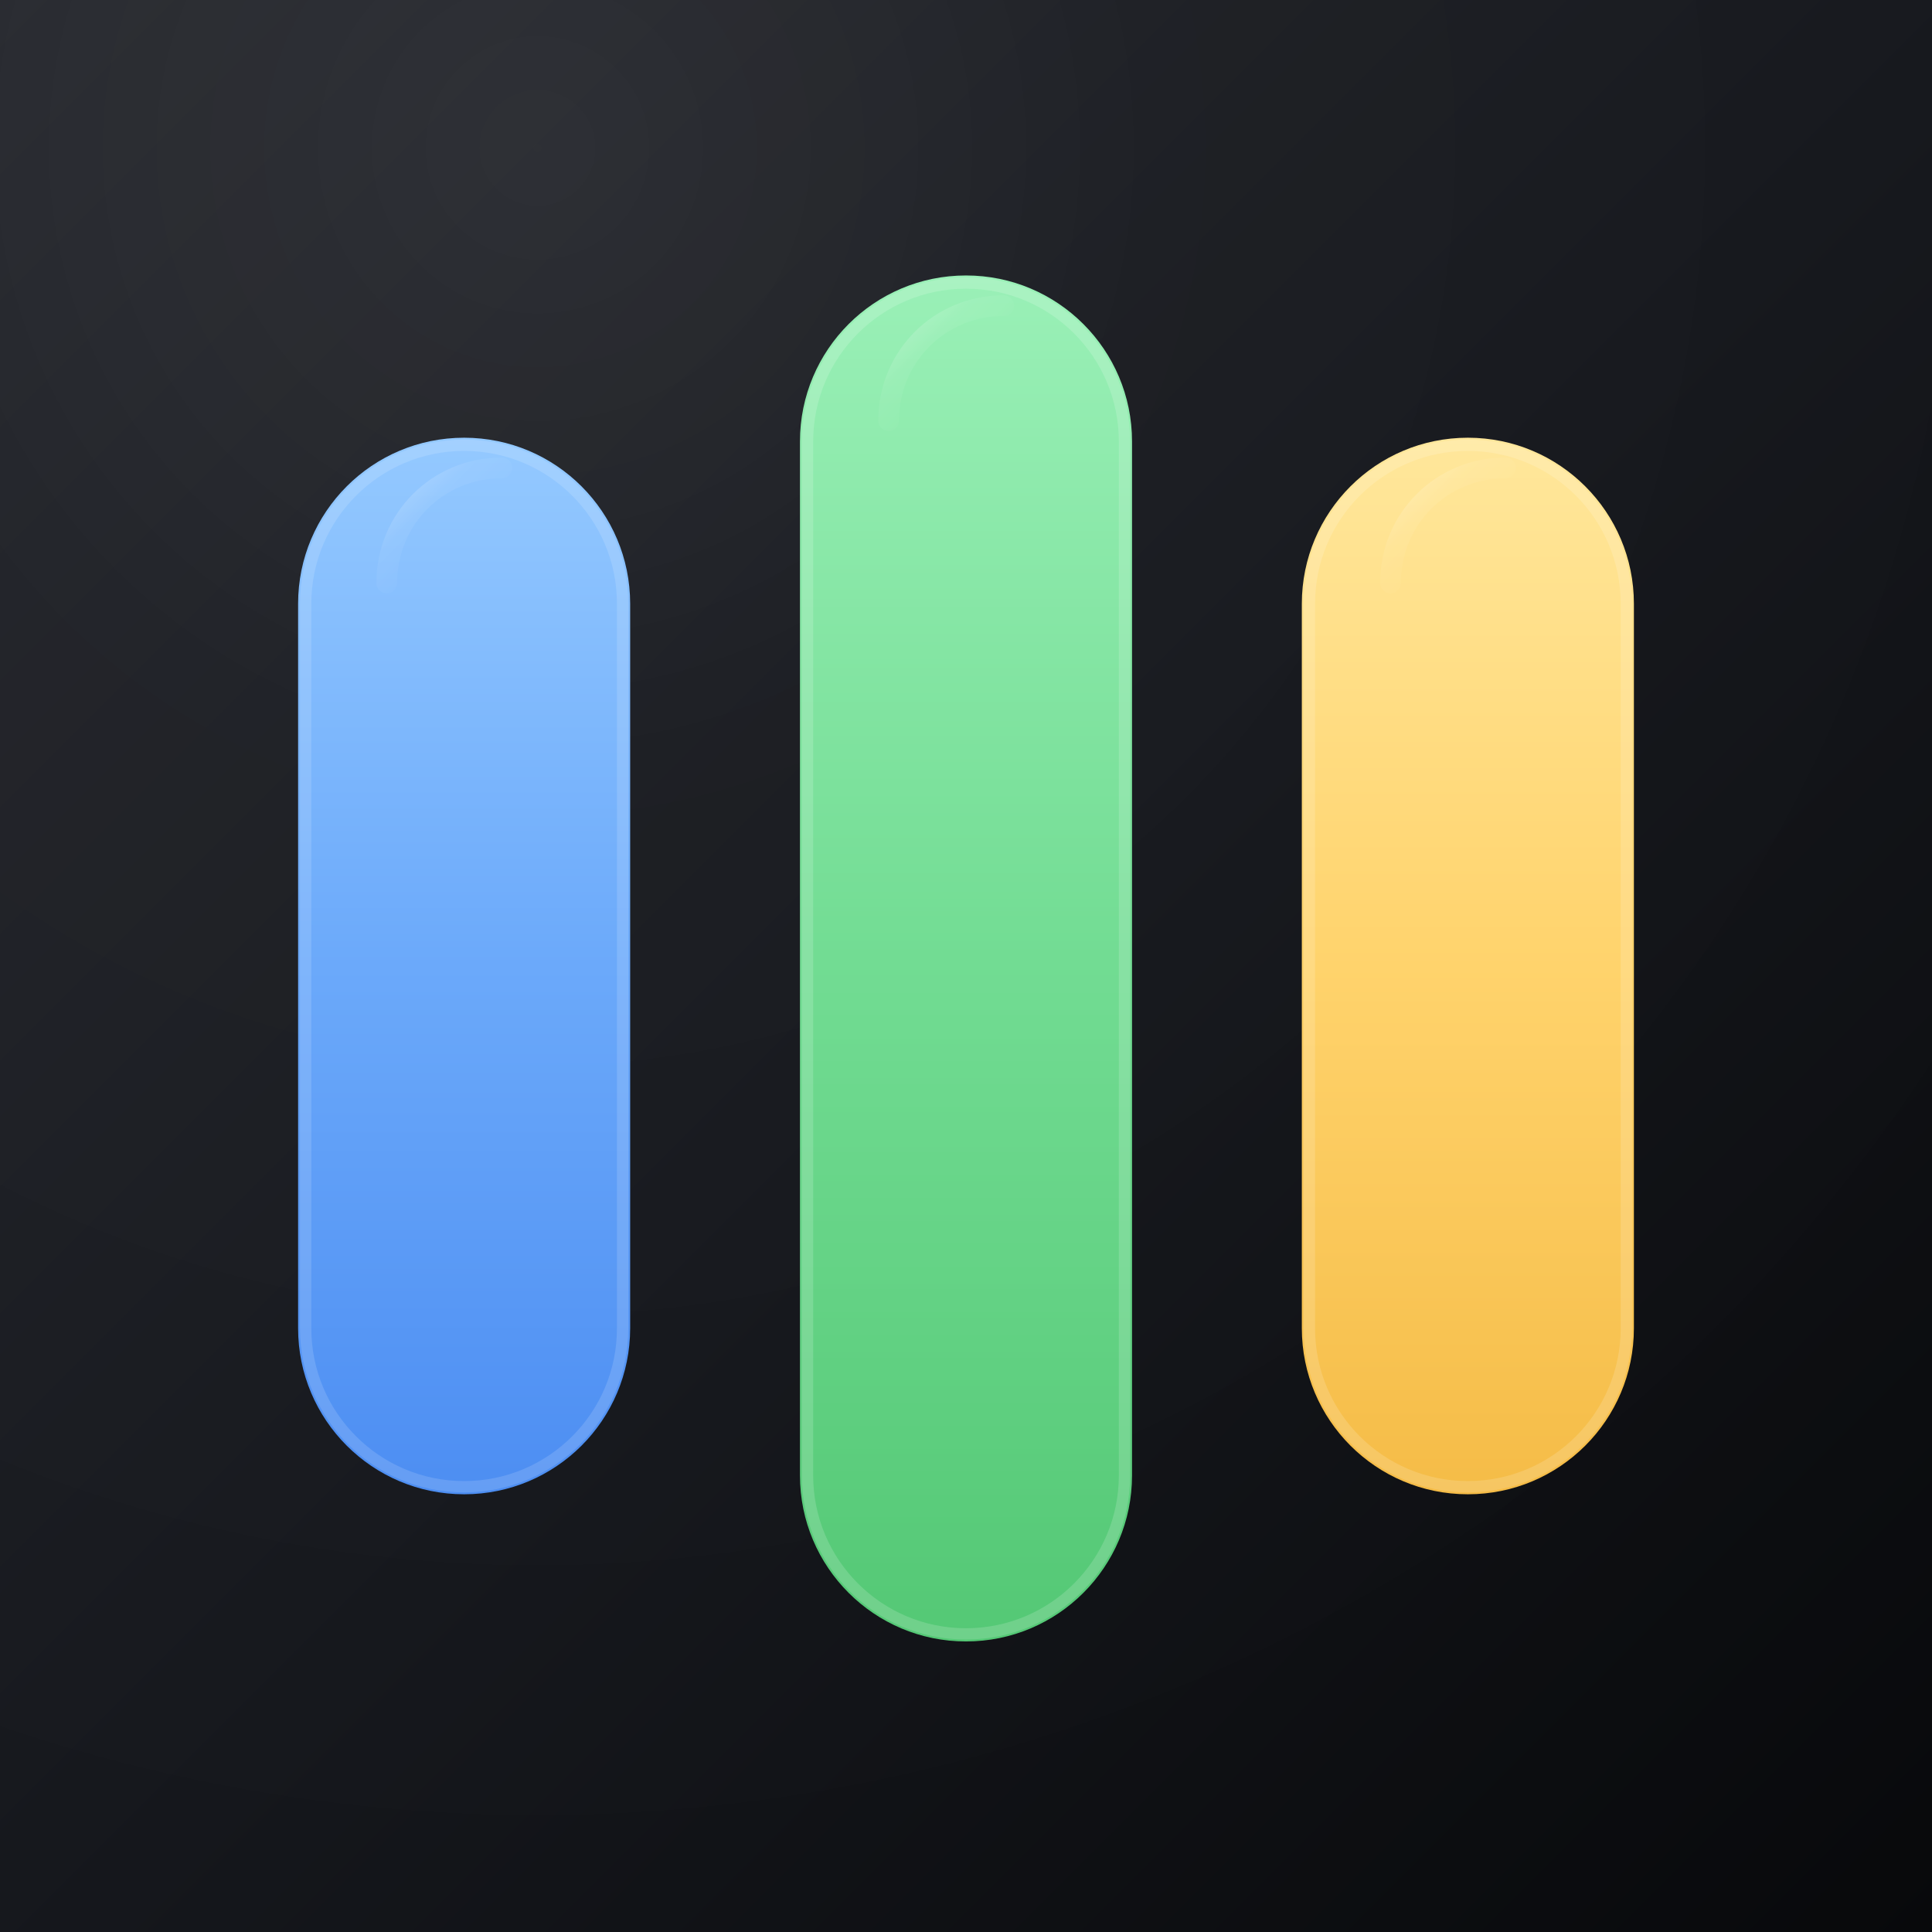
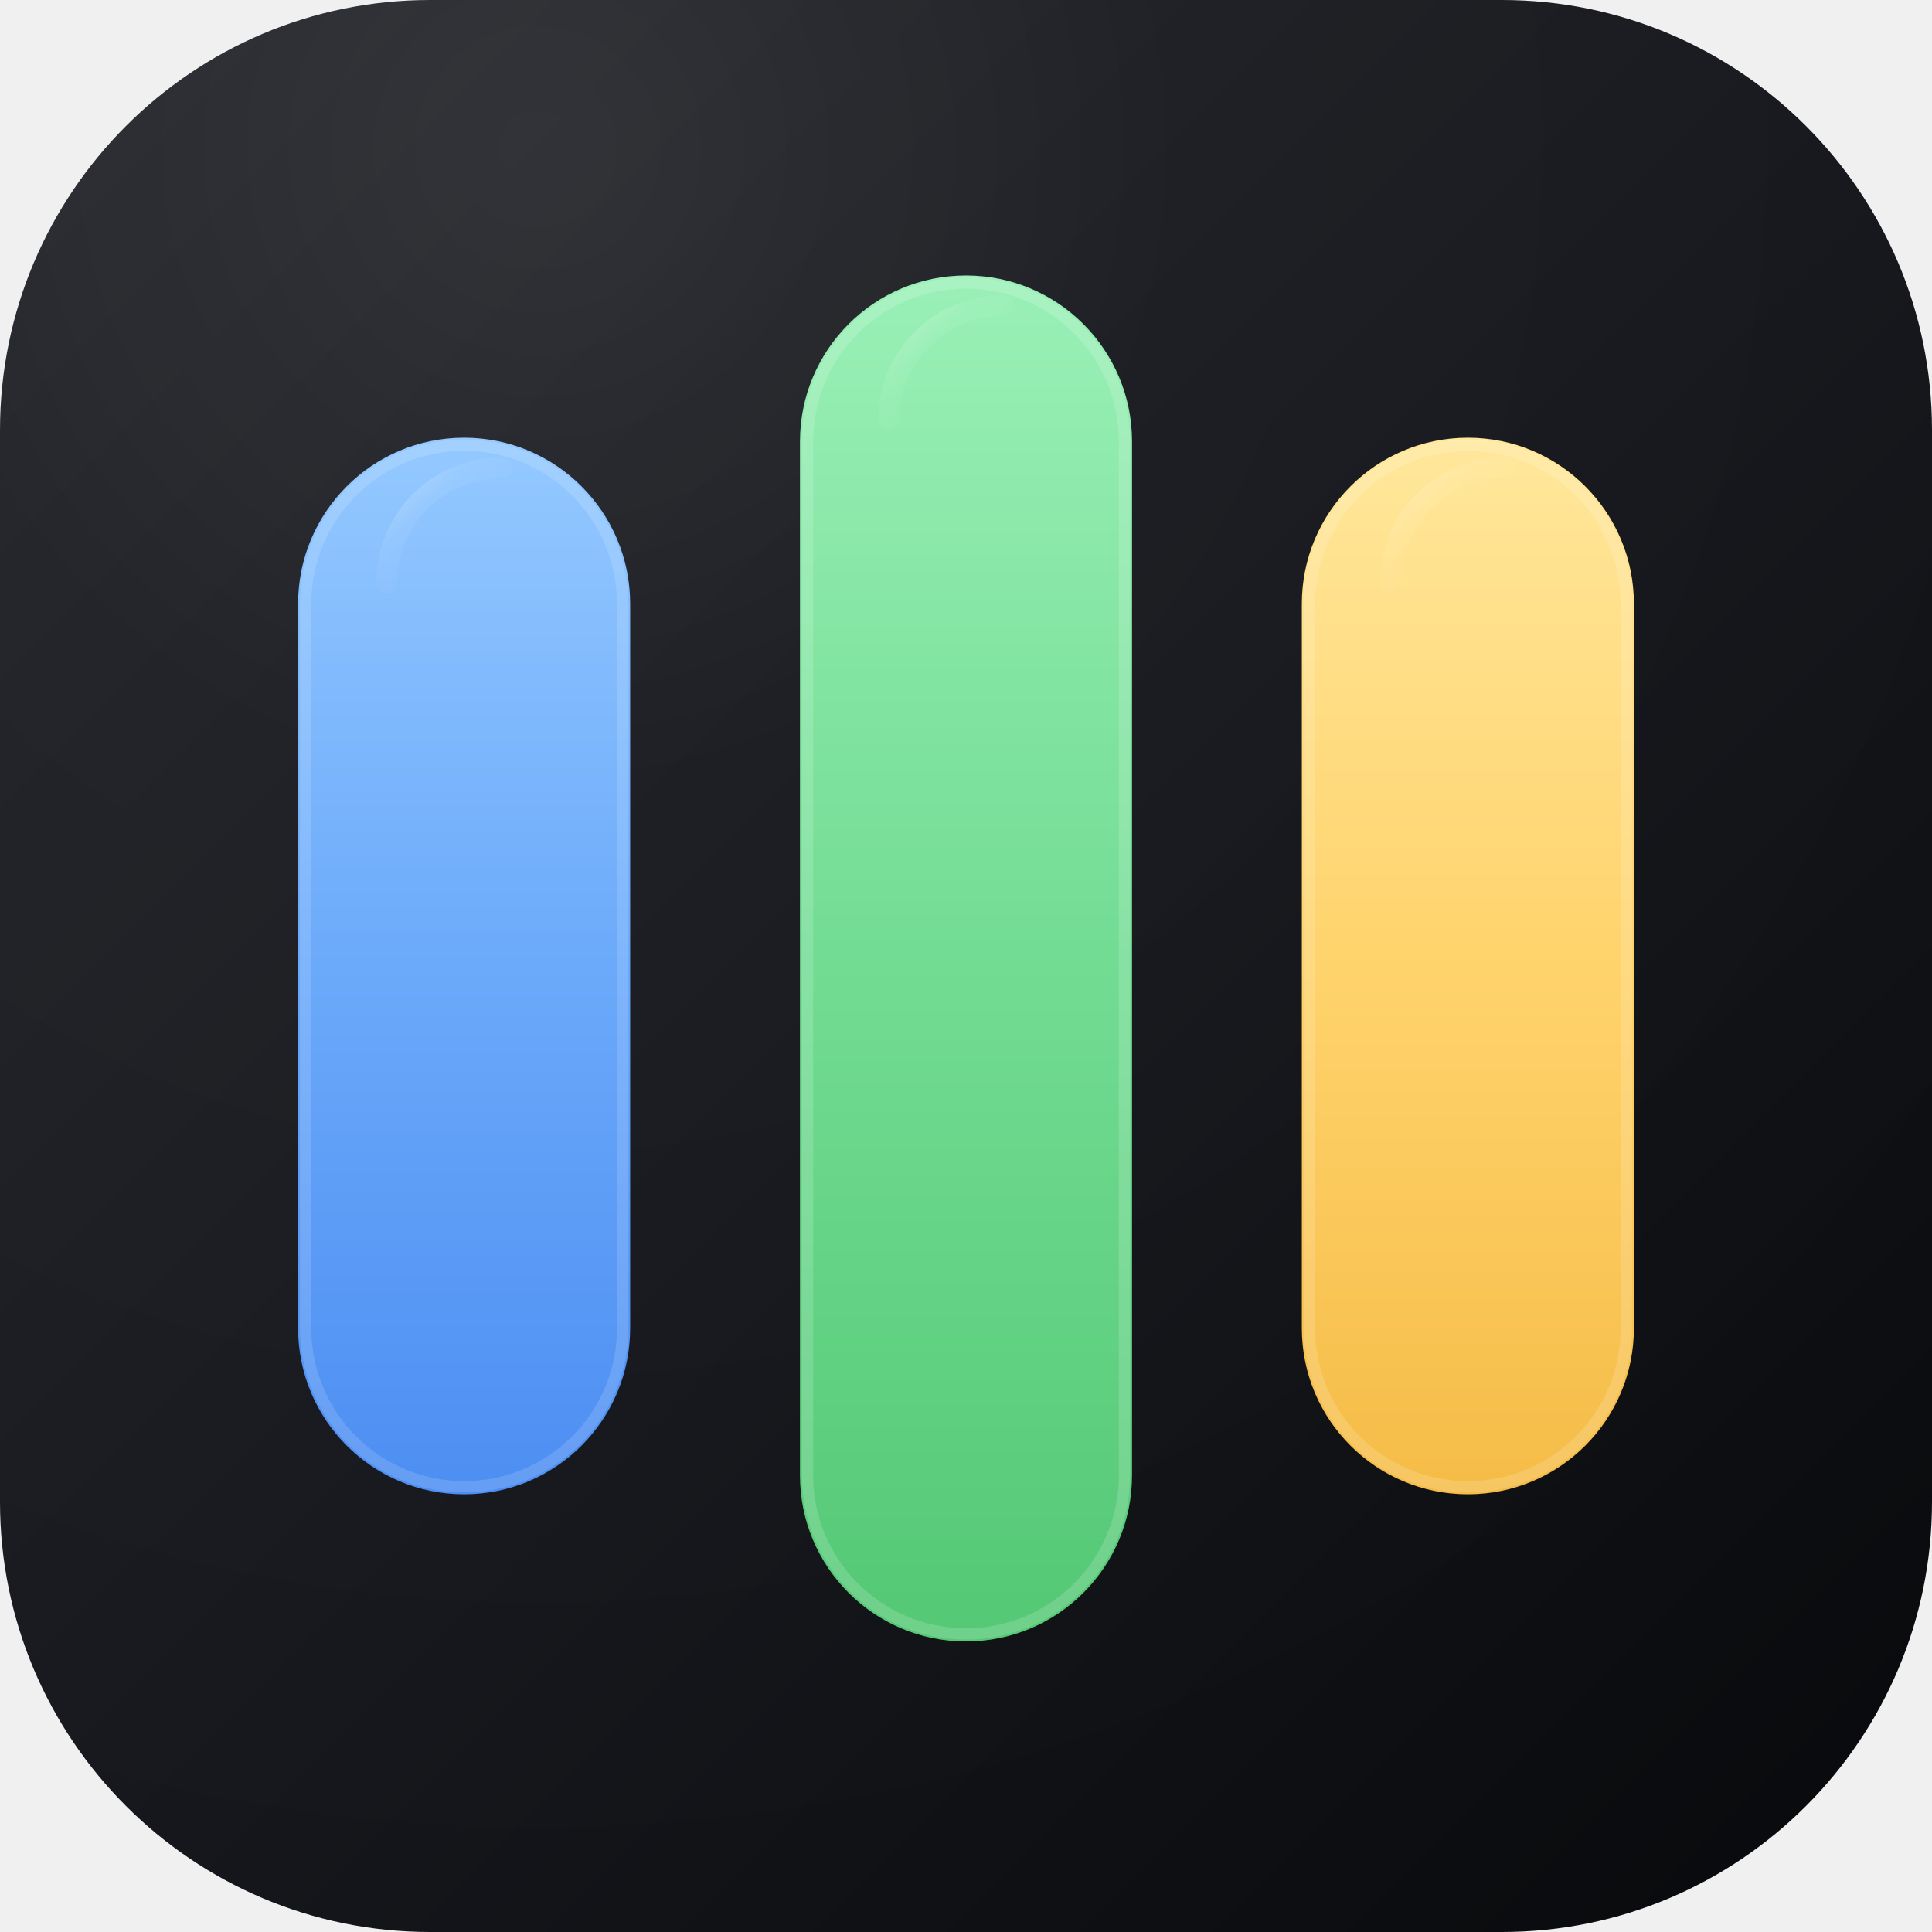
<svg xmlns="http://www.w3.org/2000/svg" viewBox="0 0 1024 1024" role="img" aria-label="Chrometry" shape-rendering="geometricPrecision">
  <defs>
    <linearGradient id="bg" x1="0" y1="0" x2="1" y2="1">
      <stop offset="0" stop-color="#25272D" />
      <stop offset="0.52" stop-color="#15171C" />
      <stop offset="1" stop-color="#08090B" />
    </linearGradient>
    <radialGradient id="bgSheen" cx="0.28" cy="0.08" r="0.92">
-       <stop offset="0" stop-color="#FFFFFF" stop-opacity=".065" />
-       <stop offset=".36" stop-color="#FFFFFF" stop-opacity=".018" />
+       <stop offset="0" stop-color="#FFFFFF" stop-opacity=".08" />
+       <stop offset=".36" stop-color="#FFFFFF" stop-opacity=".02" />
      <stop offset="1" stop-color="#FFFFFF" stop-opacity="0" />
    </radialGradient>
    <linearGradient id="blue" x1="0" y1="0" x2="0" y2="1">
      <stop offset="0" stop-color="#94C9FF" />
      <stop offset=".5" stop-color="#6BA9FA" />
      <stop offset="1" stop-color="#4D8EF2" />
    </linearGradient>
    <linearGradient id="green" x1="0" y1="0" x2="0" y2="1">
      <stop offset="0" stop-color="#9AF0B7" />
      <stop offset=".5" stop-color="#72DC93" />
      <stop offset="1" stop-color="#54C875" />
    </linearGradient>
    <linearGradient id="gold" x1="0" y1="0" x2="0" y2="1">
      <stop offset="0" stop-color="#FFE79B" />
      <stop offset=".5" stop-color="#FFD36C" />
      <stop offset="1" stop-color="#F5BC47" />
    </linearGradient>
    <linearGradient id="edgeSpec" x1="0" y1="0" x2="1" y2="1">
      <stop offset="0" stop-color="#FFFFFF" stop-opacity=".48" />
      <stop offset=".14" stop-color="#FFFFFF" stop-opacity=".21" />
      <stop offset=".34" stop-color="#FFFFFF" stop-opacity=".065" />
      <stop offset=".62" stop-color="#FFFFFF" stop-opacity=".012" />
      <stop offset="1" stop-color="#FFFFFF" stop-opacity="0" />
    </linearGradient>
+     <clipPath id="roundTile">
+       <rect x="0" y="0" width="1024" height="1024" rx="228" ry="228" />
+     </clipPath>
  </defs>
-   <rect width="1024" height="1024" fill="url(#bg)" />
-   <rect width="1024" height="1024" fill="url(#bgSheen)" />
-   <g>
-     <rect x="158" y="232" width="176" height="560" rx="88" fill="url(#blue)" />
-     <rect x="162" y="236" width="168" height="552" rx="84" fill="none" stroke="#FFFFFF" stroke-opacity=".14" stroke-width="6" />
-     <path d="M205 309c0-34 27-61 61-61" fill="none" stroke="url(#edgeSpec)" stroke-width="11" stroke-linecap="round" />
-   </g>
-   <g>
-     <rect x="424" y="146" width="176" height="724" rx="88" fill="url(#green)" />
-     <rect x="428" y="150" width="168" height="716" rx="84" fill="none" stroke="#FFFFFF" stroke-opacity=".16" stroke-width="6" />
-     <path d="M471 223c0-34 27-61 61-61" fill="none" stroke="url(#edgeSpec)" stroke-width="11" stroke-linecap="round" />
-   </g>
-   <g>
-     <rect x="690" y="232" width="176" height="560" rx="88" fill="url(#gold)" />
-     <rect x="694" y="236" width="168" height="552" rx="84" fill="none" stroke="#FFFFFF" stroke-opacity=".15" stroke-width="6" />
-     <path d="M737 309c0-34 27-61 61-61" fill="none" stroke="url(#edgeSpec)" stroke-width="11" stroke-linecap="round" />
+   <g clip-path="url(#roundTile)">
+     <rect width="1024" height="1024" fill="url(#bg)" />
+     <rect width="1024" height="1024" fill="url(#bgSheen)" />
+     <g>
+       <rect x="158" y="232" width="176" height="560" rx="88" fill="url(#blue)" />
+       <rect x="162" y="236" width="168" height="552" rx="84" fill="none" stroke="#FFFFFF" stroke-opacity=".14" stroke-width="6" />
+       <path d="M205 309c0-34 27-61 61-61" fill="none" stroke="url(#edgeSpec)" stroke-width="11" stroke-linecap="round" />
+     </g>
+     <g>
+       <rect x="424" y="146" width="176" height="724" rx="88" fill="url(#green)" />
+       <rect x="428" y="150" width="168" height="716" rx="84" fill="none" stroke="#FFFFFF" stroke-opacity=".16" stroke-width="6" />
+       <path d="M471 223c0-34 27-61 61-61" fill="none" stroke="url(#edgeSpec)" stroke-width="11" stroke-linecap="round" />
+     </g>
+     <g>
+       <rect x="690" y="232" width="176" height="560" rx="88" fill="url(#gold)" />
+       <rect x="694" y="236" width="168" height="552" rx="84" fill="none" stroke="#FFFFFF" stroke-opacity=".15" stroke-width="6" />
+       <path d="M737 309c0-34 27-61 61-61" fill="none" stroke="url(#edgeSpec)" stroke-width="11" stroke-linecap="round" />
+     </g>
  </g>
</svg>
